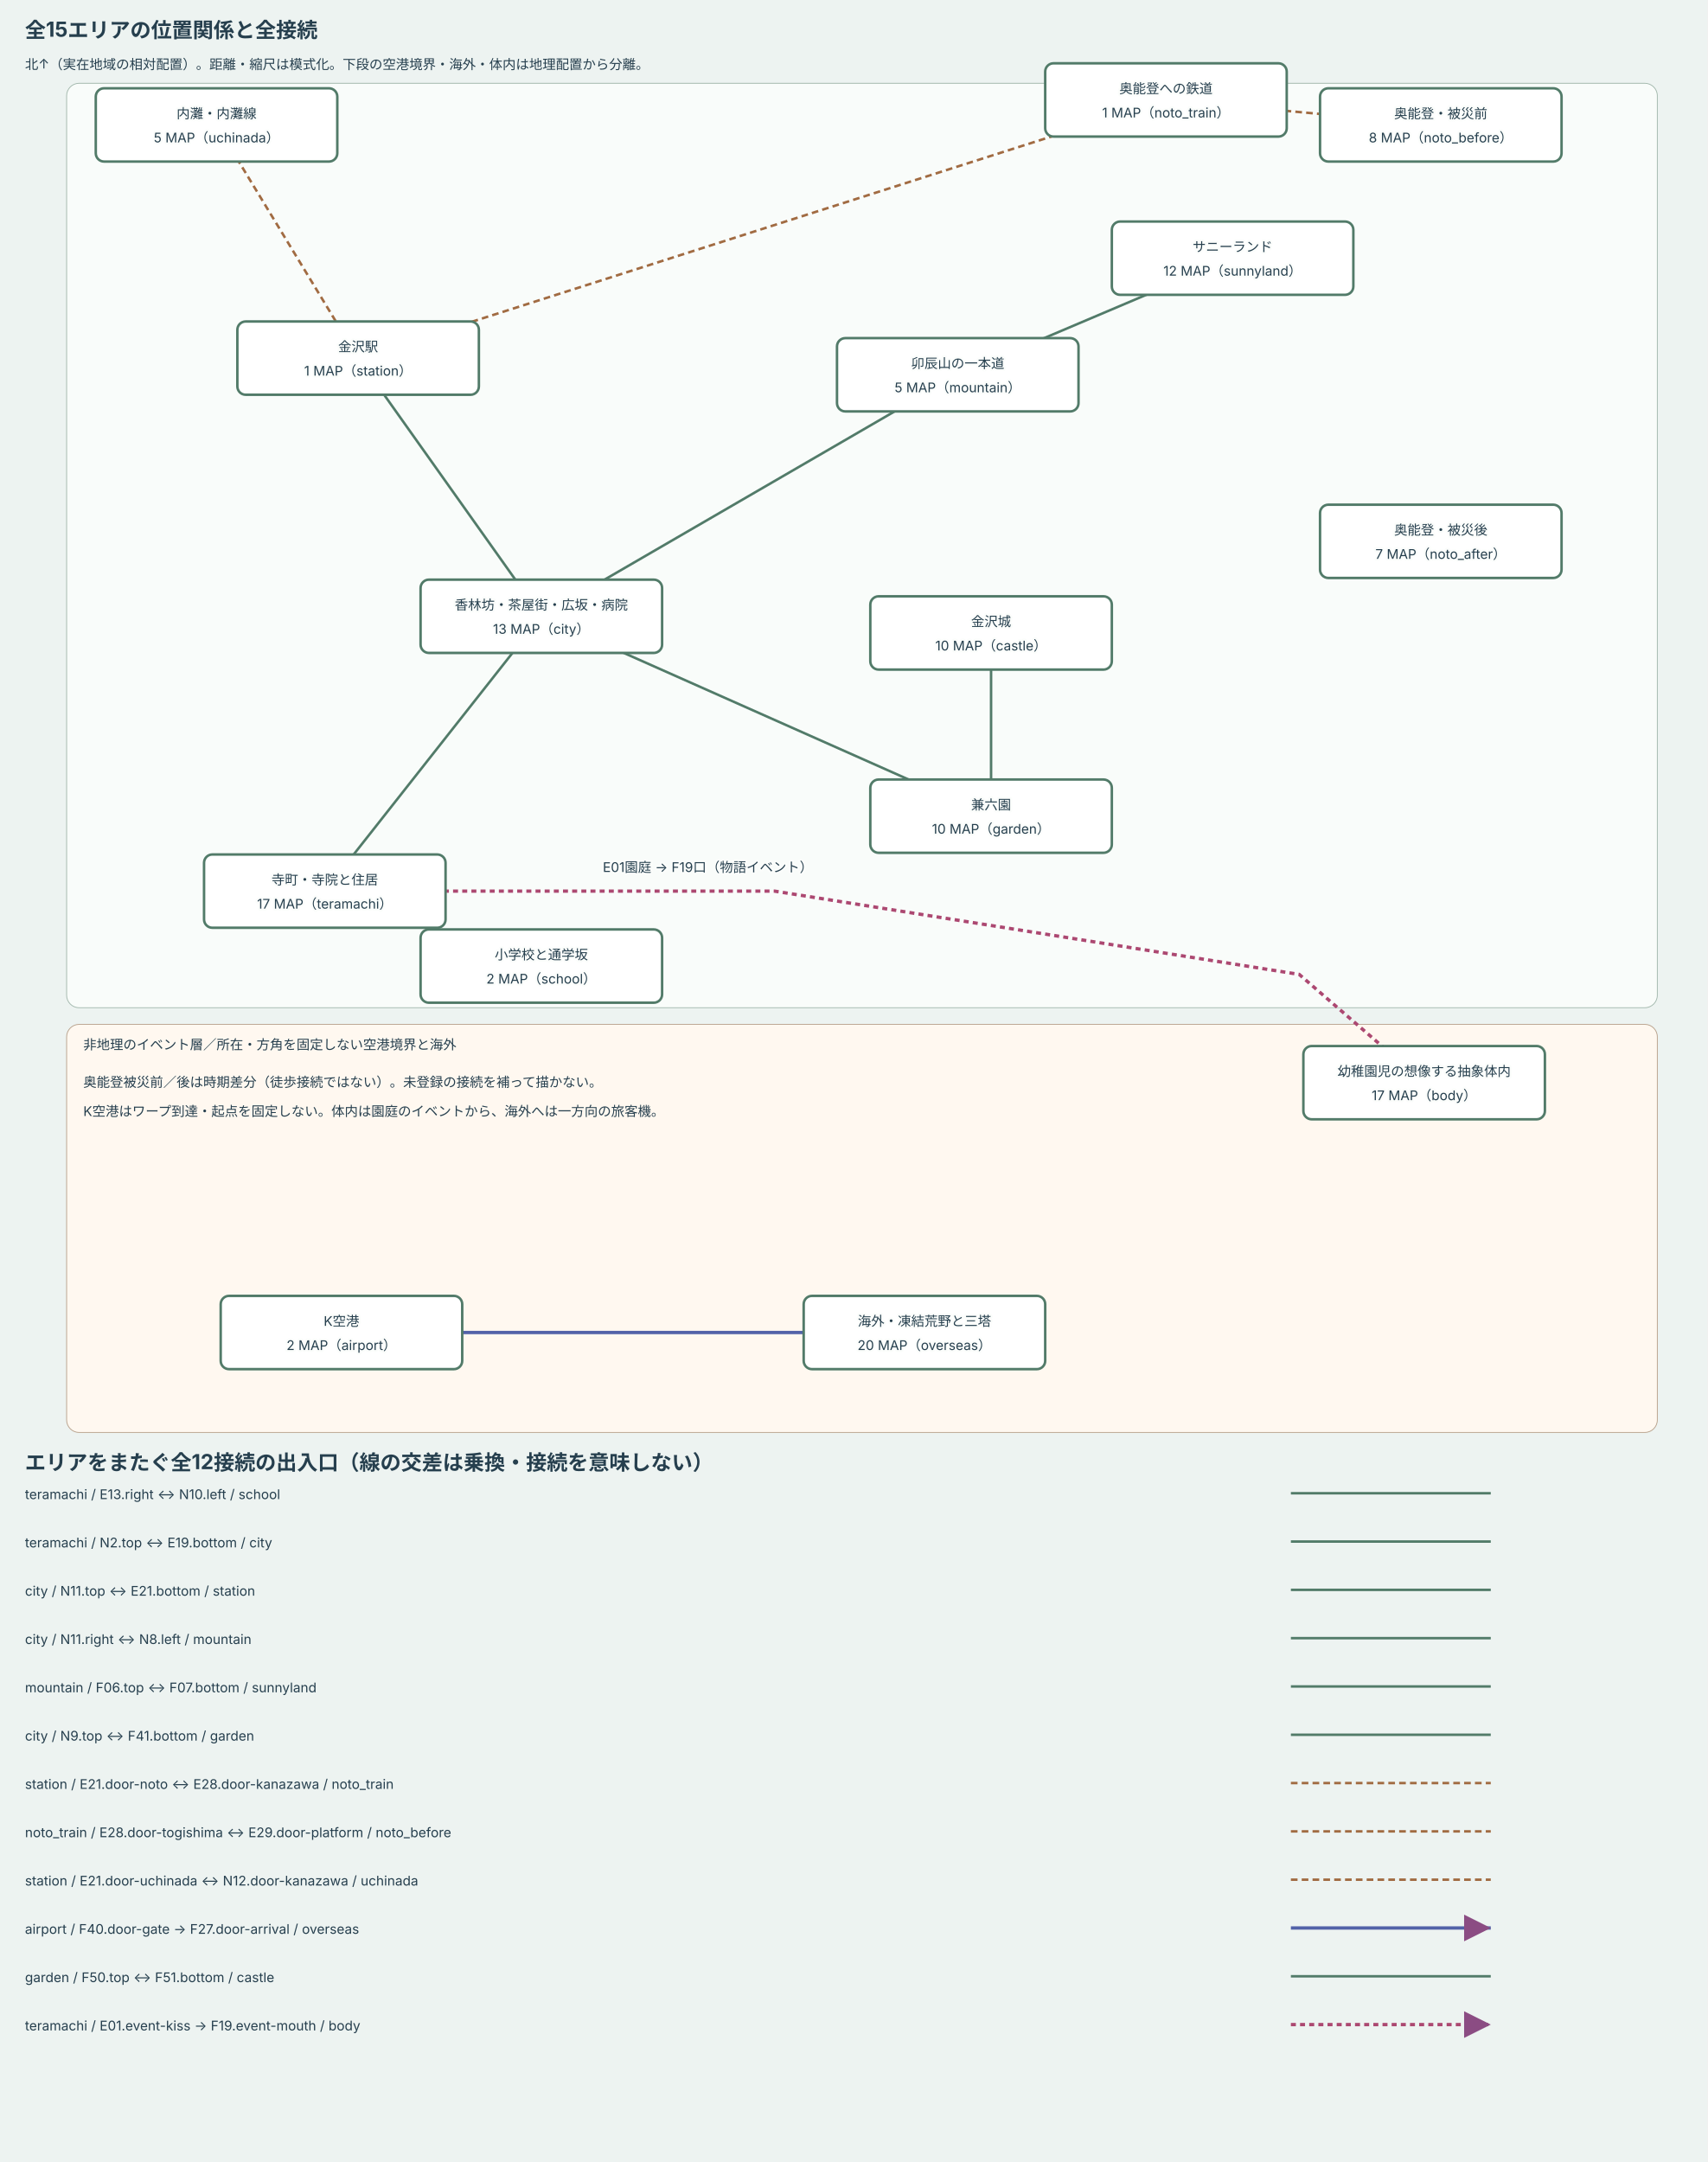
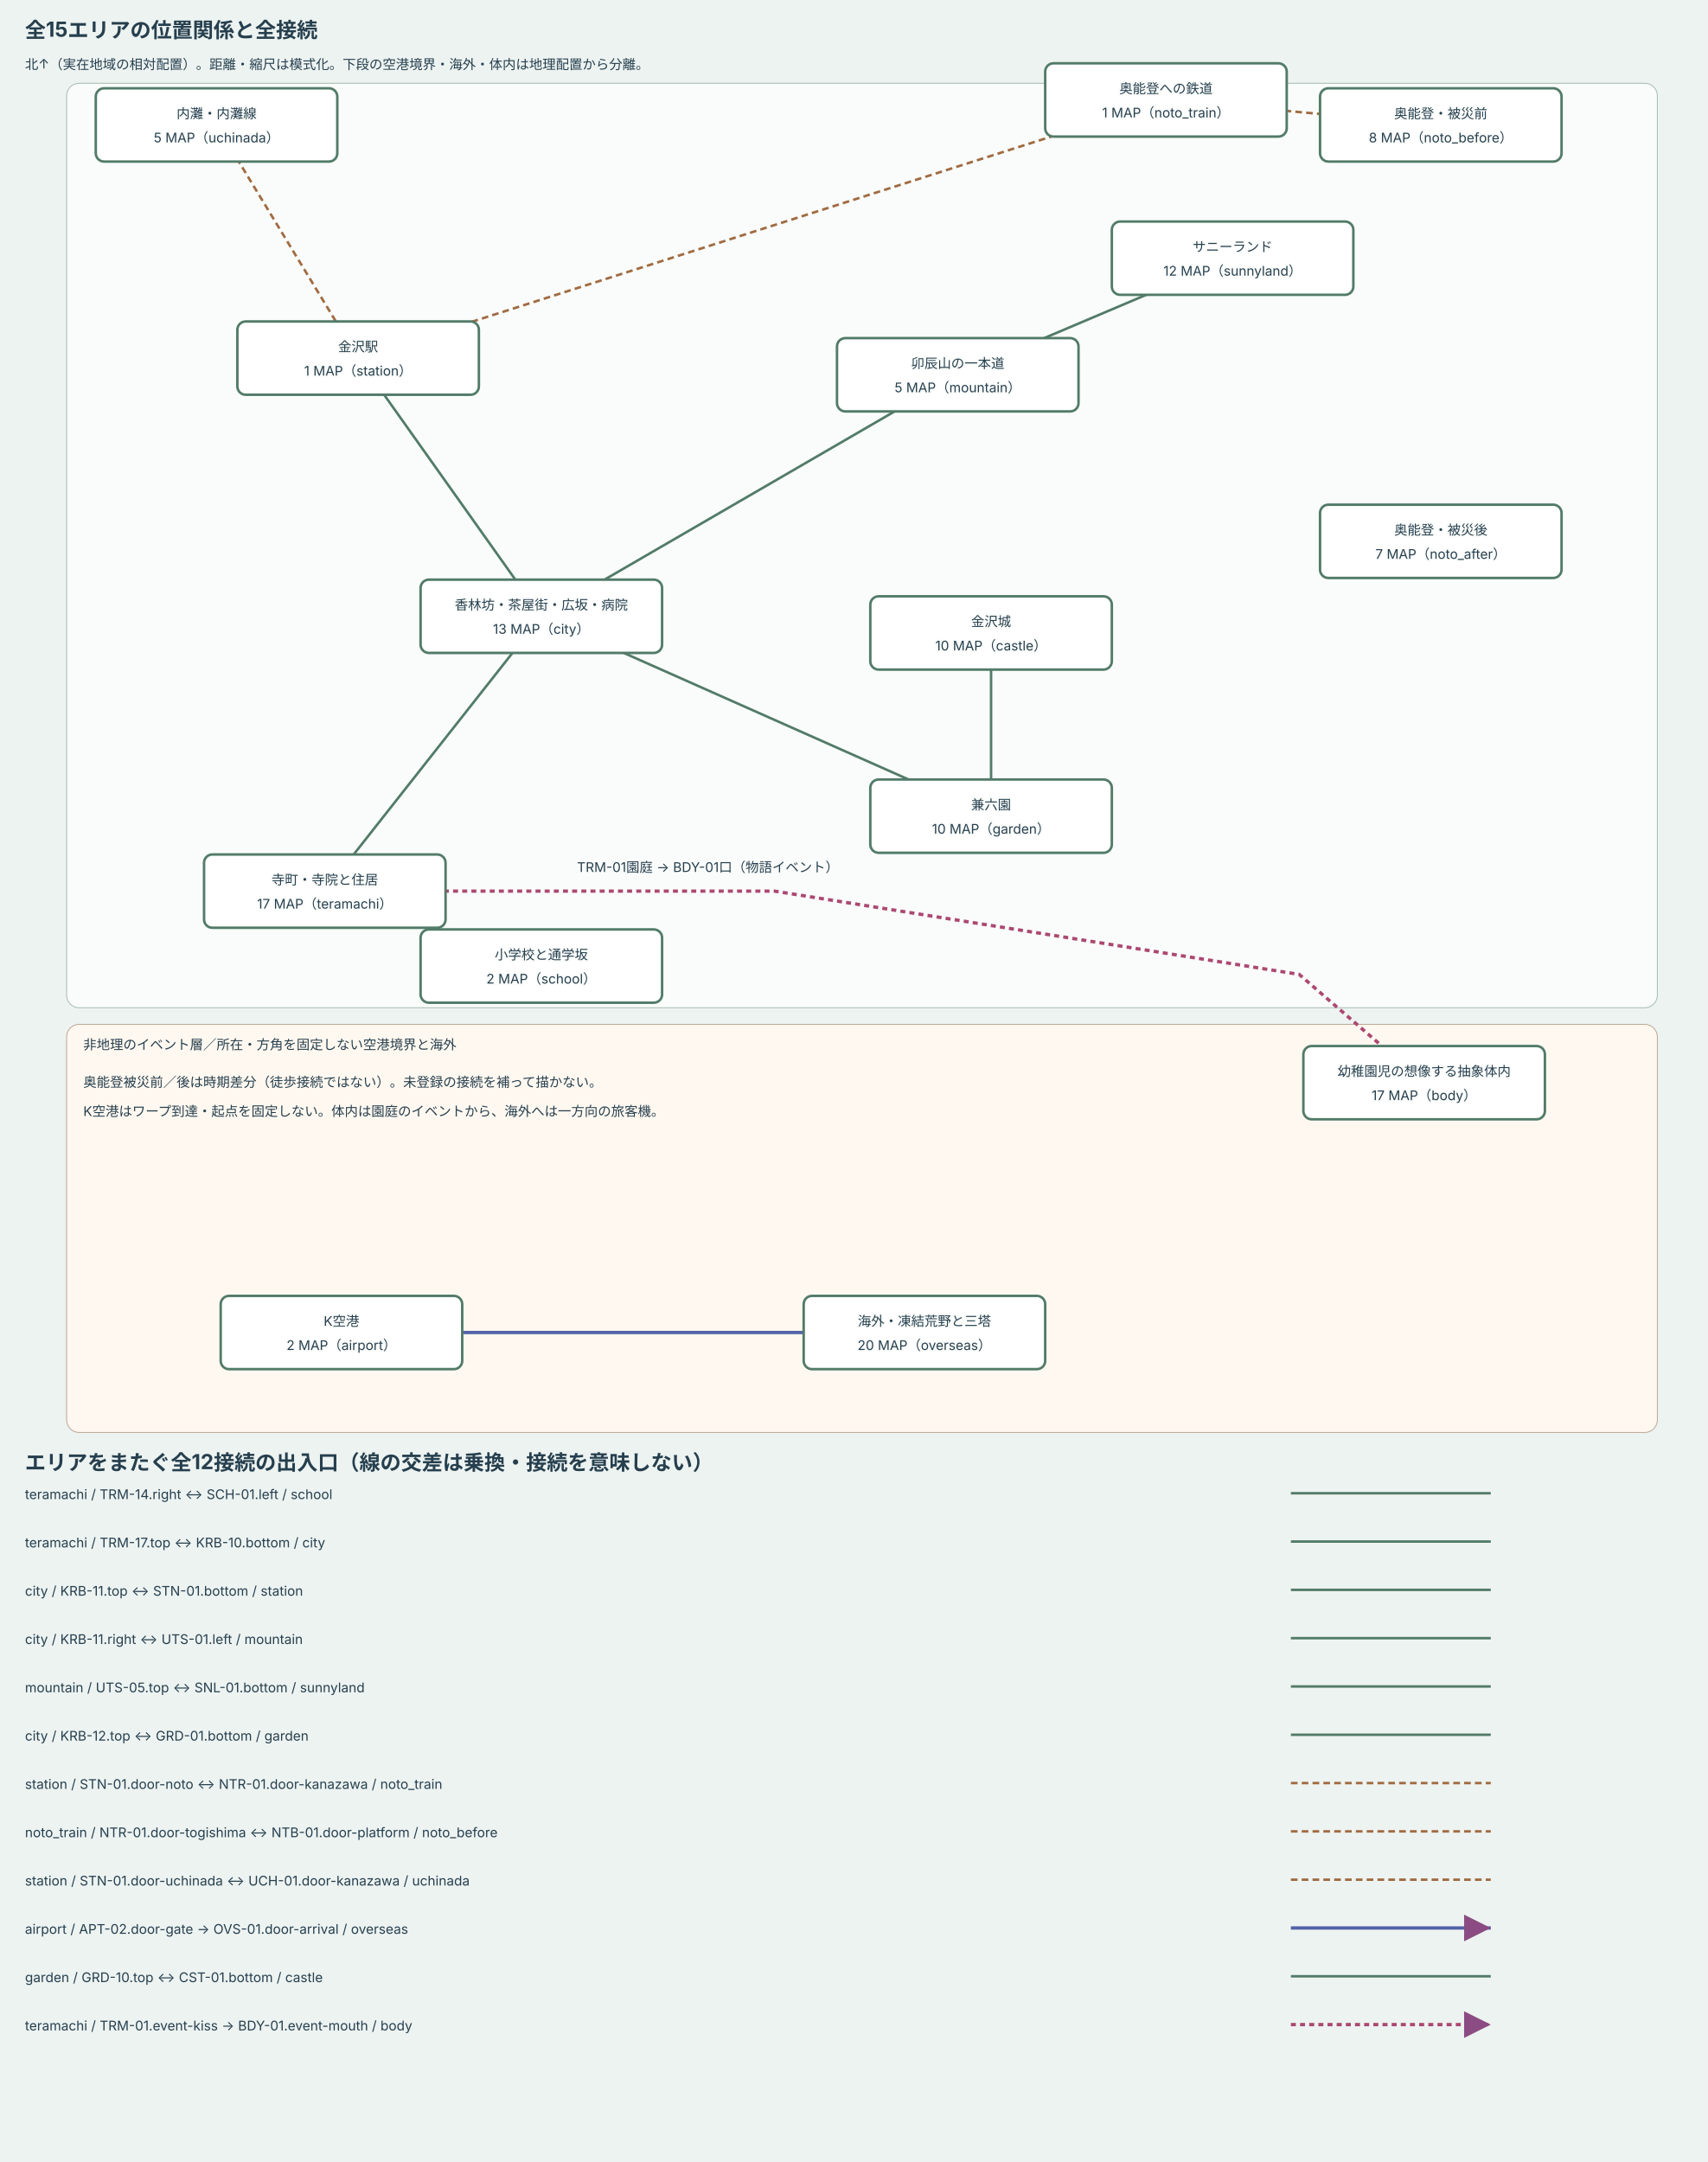
<svg xmlns="http://www.w3.org/2000/svg" width="2050" height="2596" viewBox="0 0 2050 2596" role="img">
  <defs>
    <marker id="directed-arrow" markerWidth="9" markerHeight="9" refX="8" refY="4" orient="auto">
      <path d="M0 0 L8 4 L0 8 Z" fill="#8b4c83" />
    </marker>
  </defs>
-   <style>text{font-family:-apple-system,BlinkMacSystemFont,"Hiragino Sans",sans-serif;fill:#263f4e}.node{fill:#fff;stroke:#527b69;stroke-width:3}.ref{fill:#fff7eb;stroke:#ad8456;stroke-width:2}.edge{fill:none;stroke:#527b69;stroke-width:3}.door{fill:none;stroke:#a16b42;stroke-width:3;stroke-dasharray:8 5}.event{fill:none;stroke:#ac4871;stroke-width:4;stroke-dasharray:6 5}.oneway{fill:none;stroke:#5262a8;stroke-width:4}.id{font-size:21px;font-weight:bold;text-anchor:middle}.label{font-size:16px;text-anchor:middle;paint-order:stroke;stroke:#fbfdfb;stroke-width:5;stroke-linejoin:round}.note{font-size:16px}.small{font-size:14px}.heading{font-size:25px;font-weight:bold}</style>
+   <style>text{font-family:-apple-system,BlinkMacSystemFont,"Hiragino Sans",sans-serif;fill:#263f4e}.node{fill:#fff;stroke:#527b69;stroke-width:3}.ref{fill:#fff7eb;stroke:#ad8456;stroke-width:2}.edge{fill:none;stroke:#527b69;stroke-width:3}.door{fill:none;stroke:#a16b42;stroke-width:3;stroke-dasharray:8 5}.event{fill:none;stroke:#ac4871;stroke-width:4;stroke-dasharray:6 5}.oneway{fill:none;stroke:#5262a8;stroke-width:4}.id{font-size:15px;font-weight:bold;text-anchor:middle}.label{font-size:16px;text-anchor:middle;paint-order:stroke;stroke:#fbfdfb;stroke-width:5;stroke-linejoin:round}.note{font-size:16px}.small{font-size:14px}.heading{font-size:25px;font-weight:bold}</style>
  <rect width="2050" height="2596" fill="#edf3f1" />
  <text x="30" y="45" class="heading">全15エリアの位置関係と全接続</text>
  <text x="30" y="83" class="note">北↑（実在地域の相対配置）。距離・縮尺は模式化。下段の空港境界・海外・体内は地理配置から分離。</text>
  <rect x="80" y="100" width="1910" height="1110" rx="15" fill="#f9fcfa" stroke="#a4b9ae" />
  <rect x="80" y="1230" width="1910" height="490" rx="15" fill="#fff8f0" stroke="#b9a38e" />
  <text x="100" y="1260" class="note">非地理のイベント層／所在・方角を固定しない空港境界と海外</text>
-   <path class="edge" data-reference-edge-id="E13.right&gt;N10.left:edge" data-kind="edge" data-from="E13" data-to="N10" data-from-port="right" data-to-port="left" d="M390 1070 L650 1160" />
-   <path class="edge" data-reference-edge-id="N2.top&gt;E19.bottom:edge" data-kind="edge" data-from="N2" data-to="E19" data-from-port="top" data-to-port="bottom" d="M390 1070 L650 740" />
-   <path class="edge" data-reference-edge-id="N11.top&gt;E21.bottom:edge" data-kind="edge" data-from="N11" data-to="E21" data-from-port="top" data-to-port="bottom" d="M650 740 L430 430" />
-   <path class="edge" data-reference-edge-id="N11.right&gt;N8.left:edge" data-kind="edge" data-from="N11" data-to="N8" data-from-port="right" data-to-port="left" d="M650 740 L1150 450" />
-   <path class="edge" data-reference-edge-id="F06.top&gt;F07.bottom:edge" data-kind="edge" data-from="F06" data-to="F07" data-from-port="top" data-to-port="bottom" d="M1150 450 L1480 310" />
-   <path class="edge" data-reference-edge-id="N9.top&gt;F41.bottom:edge" data-kind="edge" data-from="N9" data-to="F41" data-from-port="top" data-to-port="bottom" d="M650 740 L1190 980" />
-   <path class="door" data-reference-edge-id="E21.door-noto&gt;E28.door-kanazawa:door" data-kind="door" data-from="E21" data-to="E28" data-from-port="door-noto" data-to-port="door-kanazawa" d="M430 430 L1400 120" />
-   <path class="door" data-reference-edge-id="E28.door-togishima&gt;E29.door-platform:door" data-kind="door" data-from="E28" data-to="E29" data-from-port="door-togishima" data-to-port="door-platform" d="M1400 120 L1730 150" />
-   <path class="door" data-reference-edge-id="E21.door-uchinada&gt;N12.door-kanazawa:door" data-kind="door" data-from="E21" data-to="N12" data-from-port="door-uchinada" data-to-port="door-kanazawa" d="M430 430 L260 150" />
-   <path class="oneway" data-reference-edge-id="F40.door-gate&gt;F27.door-arrival:oneway" data-kind="oneway" data-from="F40" data-to="F27" data-from-port="door-gate" data-to-port="door-arrival" d="M410 1600 L1110 1600" marker-end="url(#directed-arrow)" />
-   <path class="edge" data-reference-edge-id="F50.top&gt;F51.bottom:edge" data-kind="edge" data-from="F50" data-to="F51" data-from-port="top" data-to-port="bottom" d="M1190 980 L1190 760" />
-   <path class="event" data-reference-edge-id="E01.event-kiss&gt;F19.event-mouth:event" data-kind="event" data-from="E01" data-to="F19" data-from-port="event-kiss" data-to-port="event-mouth" d="M390 1070 L930 1070 L1560 1170 L1710 1300" marker-end="url(#directed-arrow)" />
-   <text x="850" y="1047" class="label">E01園庭 → F19口（物語イベント）</text>
+   <path class="edge" data-reference-edge-id="TRM-14.right&gt;SCH-01.left:edge" data-kind="edge" data-from="TRM-14" data-to="SCH-01" data-from-port="right" data-to-port="left" d="M390 1070 L650 1160" />
+   <path class="edge" data-reference-edge-id="TRM-17.top&gt;KRB-10.bottom:edge" data-kind="edge" data-from="TRM-17" data-to="KRB-10" data-from-port="top" data-to-port="bottom" d="M390 1070 L650 740" />
+   <path class="edge" data-reference-edge-id="KRB-11.top&gt;STN-01.bottom:edge" data-kind="edge" data-from="KRB-11" data-to="STN-01" data-from-port="top" data-to-port="bottom" d="M650 740 L430 430" />
+   <path class="edge" data-reference-edge-id="KRB-11.right&gt;UTS-01.left:edge" data-kind="edge" data-from="KRB-11" data-to="UTS-01" data-from-port="right" data-to-port="left" d="M650 740 L1150 450" />
+   <path class="edge" data-reference-edge-id="UTS-05.top&gt;SNL-01.bottom:edge" data-kind="edge" data-from="UTS-05" data-to="SNL-01" data-from-port="top" data-to-port="bottom" d="M1150 450 L1480 310" />
+   <path class="edge" data-reference-edge-id="KRB-12.top&gt;GRD-01.bottom:edge" data-kind="edge" data-from="KRB-12" data-to="GRD-01" data-from-port="top" data-to-port="bottom" d="M650 740 L1190 980" />
+   <path class="door" data-reference-edge-id="STN-01.door-noto&gt;NTR-01.door-kanazawa:door" data-kind="door" data-from="STN-01" data-to="NTR-01" data-from-port="door-noto" data-to-port="door-kanazawa" d="M430 430 L1400 120" />
+   <path class="door" data-reference-edge-id="NTR-01.door-togishima&gt;NTB-01.door-platform:door" data-kind="door" data-from="NTR-01" data-to="NTB-01" data-from-port="door-togishima" data-to-port="door-platform" d="M1400 120 L1730 150" />
+   <path class="door" data-reference-edge-id="STN-01.door-uchinada&gt;UCH-01.door-kanazawa:door" data-kind="door" data-from="STN-01" data-to="UCH-01" data-from-port="door-uchinada" data-to-port="door-kanazawa" d="M430 430 L260 150" />
+   <path class="oneway" data-reference-edge-id="APT-02.door-gate&gt;OVS-01.door-arrival:oneway" data-kind="oneway" data-from="APT-02" data-to="OVS-01" data-from-port="door-gate" data-to-port="door-arrival" d="M410 1600 L1110 1600" marker-end="url(#directed-arrow)" />
+   <path class="edge" data-reference-edge-id="GRD-10.top&gt;CST-01.bottom:edge" data-kind="edge" data-from="GRD-10" data-to="CST-01" data-from-port="top" data-to-port="bottom" d="M1190 980 L1190 760" />
+   <path class="event" data-reference-edge-id="TRM-01.event-kiss&gt;BDY-01.event-mouth:event" data-kind="event" data-from="TRM-01" data-to="BDY-01" data-from-port="event-kiss" data-to-port="event-mouth" d="M390 1070 L930 1070 L1560 1170 L1710 1300" marker-end="url(#directed-arrow)" />
+   <text x="850" y="1047" class="label">TRM-01園庭 → BDY-01口（物語イベント）</text>
  <g data-area="teramachi">
    <rect x="245" y="1026" width="290" height="88" rx="10" fill="#fff" stroke="#527b69" stroke-width="3" />
    <text x="390" y="1062" class="label">寺町・寺院と住居</text>
    <text x="390" y="1091" class="label">17 MAP（teramachi）</text>
  </g>
  <g data-area="city">
    <rect x="505" y="696" width="290" height="88" rx="10" fill="#fff" stroke="#527b69" stroke-width="3" />
    <text x="650" y="732" class="label">香林坊・茶屋街・広坂・病院</text>
    <text x="650" y="761" class="label">13 MAP（city）</text>
  </g>
  <g data-area="station">
    <rect x="285" y="386" width="290" height="88" rx="10" fill="#fff" stroke="#527b69" stroke-width="3" />
    <text x="430" y="422" class="label">金沢駅</text>
    <text x="430" y="451" class="label">1 MAP（station）</text>
  </g>
-   <g data-area="school">
-     <rect x="505" y="1116" width="290" height="88" rx="10" fill="#fff" stroke="#527b69" stroke-width="3" />
-     <text x="650" y="1152" class="label">小学校と通学坂</text>
-     <text x="650" y="1181" class="label">2 MAP（school）</text>
+   <g data-area="noto_train">
+     <rect x="1255" y="76" width="290" height="88" rx="10" fill="#fff" stroke="#527b69" stroke-width="3" />
+     <text x="1400" y="112" class="label">奥能登への鉄道</text>
+     <text x="1400" y="141" class="label">1 MAP（noto_train）</text>
+   </g>
+   <g data-area="noto_before">
+     <rect x="1585" y="106" width="290" height="88" rx="10" fill="#fff" stroke="#527b69" stroke-width="3" />
+     <text x="1730" y="142" class="label">奥能登・被災前</text>
+     <text x="1730" y="171" class="label">8 MAP（noto_before）</text>
  </g>
  <g data-area="mountain">
    <rect x="1005" y="406" width="290" height="88" rx="10" fill="#fff" stroke="#527b69" stroke-width="3" />
    <text x="1150" y="442" class="label">卯辰山の一本道</text>
    <text x="1150" y="471" class="label">5 MAP（mountain）</text>
  </g>
  <g data-area="sunnyland">
    <rect x="1335" y="266" width="290" height="88" rx="10" fill="#fff" stroke="#527b69" stroke-width="3" />
    <text x="1480" y="302" class="label">サニーランド</text>
    <text x="1480" y="331" class="label">12 MAP（sunnyland）</text>
  </g>
-   <g data-area="uchinada">
-     <rect x="115" y="106" width="290" height="88" rx="10" fill="#fff" stroke="#527b69" stroke-width="3" />
-     <text x="260" y="142" class="label">内灘・内灘線</text>
-     <text x="260" y="171" class="label">5 MAP（uchinada）</text>
-   </g>
-   <g data-area="noto_train">
-     <rect x="1255" y="76" width="290" height="88" rx="10" fill="#fff" stroke="#527b69" stroke-width="3" />
-     <text x="1400" y="112" class="label">奥能登への鉄道</text>
-     <text x="1400" y="141" class="label">1 MAP（noto_train）</text>
-   </g>
-   <g data-area="noto_before">
-     <rect x="1585" y="106" width="290" height="88" rx="10" fill="#fff" stroke="#527b69" stroke-width="3" />
-     <text x="1730" y="142" class="label">奥能登・被災前</text>
-     <text x="1730" y="171" class="label">8 MAP（noto_before）</text>
+   <g data-area="school">
+     <rect x="505" y="1116" width="290" height="88" rx="10" fill="#fff" stroke="#527b69" stroke-width="3" />
+     <text x="650" y="1152" class="label">小学校と通学坂</text>
+     <text x="650" y="1181" class="label">2 MAP（school）</text>
  </g>
  <g data-area="noto_after">
    <rect x="1585" y="606" width="290" height="88" rx="10" fill="#fff" stroke="#527b69" stroke-width="3" />
    <text x="1730" y="642" class="label">奥能登・被災後</text>
    <text x="1730" y="671" class="label">7 MAP（noto_after）</text>
+   </g>
+   <g data-area="uchinada">
+     <rect x="115" y="106" width="290" height="88" rx="10" fill="#fff" stroke="#527b69" stroke-width="3" />
+     <text x="260" y="142" class="label">内灘・内灘線</text>
+     <text x="260" y="171" class="label">5 MAP（uchinada）</text>
  </g>
  <g data-area="body">
    <rect x="1565" y="1256" width="290" height="88" rx="10" fill="#fff" stroke="#527b69" stroke-width="3" />
    <text x="1710" y="1292" class="label">幼稚園児の想像する抽象体内</text>
    <text x="1710" y="1321" class="label">17 MAP（body）</text>
  </g>
  <g data-area="airport">
    <rect x="265" y="1556" width="290" height="88" rx="10" fill="#fff" stroke="#527b69" stroke-width="3" />
    <text x="410" y="1592" class="label">K空港</text>
    <text x="410" y="1621" class="label">2 MAP（airport）</text>
  </g>
  <g data-area="overseas">
    <rect x="965" y="1556" width="290" height="88" rx="10" fill="#fff" stroke="#527b69" stroke-width="3" />
    <text x="1110" y="1592" class="label">海外・凍結荒野と三塔</text>
    <text x="1110" y="1621" class="label">20 MAP（overseas）</text>
  </g>
  <g data-area="garden">
    <rect x="1045" y="936" width="290" height="88" rx="10" fill="#fff" stroke="#527b69" stroke-width="3" />
    <text x="1190" y="972" class="label">兼六園</text>
    <text x="1190" y="1001" class="label">10 MAP（garden）</text>
  </g>
  <g data-area="castle">
    <rect x="1045" y="716" width="290" height="88" rx="10" fill="#fff" stroke="#527b69" stroke-width="3" />
    <text x="1190" y="752" class="label">金沢城</text>
    <text x="1190" y="781" class="label">10 MAP（castle）</text>
  </g>
  <text x="100" y="1305" class="note">奥能登被災前／後は時期差分（徒歩接続ではない）。未登録の接続を補って描かない。</text>
  <text x="100" y="1340" class="note">K空港はワープ到達・起点を固定しない。体内は園庭のイベントから、海外へは一方向の旅客機。</text>
  <text x="30" y="1765" class="heading">エリアをまたぐ全12接続の出入口（線の交差は乗換・接続を意味しない）</text>
-   <text x="30" y="1800" class="note">teramachi / E13.right ↔ N10.left / school</text>
-   <path class="edge" data-edge-id="E13.right&gt;N10.left:edge" data-kind="edge" data-from="E13" data-to="N10" data-from-port="right" data-to-port="left" d="M1550 1793 L1790 1793" />
-   <text x="30" y="1858" class="note">teramachi / N2.top ↔ E19.bottom / city</text>
-   <path class="edge" data-edge-id="N2.top&gt;E19.bottom:edge" data-kind="edge" data-from="N2" data-to="E19" data-from-port="top" data-to-port="bottom" d="M1550 1851 L1790 1851" />
-   <text x="30" y="1916" class="note">city / N11.top ↔ E21.bottom / station</text>
-   <path class="edge" data-edge-id="N11.top&gt;E21.bottom:edge" data-kind="edge" data-from="N11" data-to="E21" data-from-port="top" data-to-port="bottom" d="M1550 1909 L1790 1909" />
-   <text x="30" y="1974" class="note">city / N11.right ↔ N8.left / mountain</text>
-   <path class="edge" data-edge-id="N11.right&gt;N8.left:edge" data-kind="edge" data-from="N11" data-to="N8" data-from-port="right" data-to-port="left" d="M1550 1967 L1790 1967" />
-   <text x="30" y="2032" class="note">mountain / F06.top ↔ F07.bottom / sunnyland</text>
-   <path class="edge" data-edge-id="F06.top&gt;F07.bottom:edge" data-kind="edge" data-from="F06" data-to="F07" data-from-port="top" data-to-port="bottom" d="M1550 2025 L1790 2025" />
-   <text x="30" y="2090" class="note">city / N9.top ↔ F41.bottom / garden</text>
-   <path class="edge" data-edge-id="N9.top&gt;F41.bottom:edge" data-kind="edge" data-from="N9" data-to="F41" data-from-port="top" data-to-port="bottom" d="M1550 2083 L1790 2083" />
-   <text x="30" y="2148" class="note">station / E21.door-noto ↔ E28.door-kanazawa / noto_train</text>
-   <path class="door" data-edge-id="E21.door-noto&gt;E28.door-kanazawa:door" data-kind="door" data-from="E21" data-to="E28" data-from-port="door-noto" data-to-port="door-kanazawa" d="M1550 2141 L1790 2141" />
-   <text x="30" y="2206" class="note">noto_train / E28.door-togishima ↔ E29.door-platform / noto_before</text>
-   <path class="door" data-edge-id="E28.door-togishima&gt;E29.door-platform:door" data-kind="door" data-from="E28" data-to="E29" data-from-port="door-togishima" data-to-port="door-platform" d="M1550 2199 L1790 2199" />
-   <text x="30" y="2264" class="note">station / E21.door-uchinada ↔ N12.door-kanazawa / uchinada</text>
-   <path class="door" data-edge-id="E21.door-uchinada&gt;N12.door-kanazawa:door" data-kind="door" data-from="E21" data-to="N12" data-from-port="door-uchinada" data-to-port="door-kanazawa" d="M1550 2257 L1790 2257" />
-   <text x="30" y="2322" class="note">airport / F40.door-gate → F27.door-arrival / overseas</text>
-   <path class="oneway" data-edge-id="F40.door-gate&gt;F27.door-arrival:oneway" data-kind="oneway" data-from="F40" data-to="F27" data-from-port="door-gate" data-to-port="door-arrival" d="M1550 2315 L1790 2315" marker-end="url(#directed-arrow)" />
-   <text x="30" y="2380" class="note">garden / F50.top ↔ F51.bottom / castle</text>
-   <path class="edge" data-edge-id="F50.top&gt;F51.bottom:edge" data-kind="edge" data-from="F50" data-to="F51" data-from-port="top" data-to-port="bottom" d="M1550 2373 L1790 2373" />
-   <text x="30" y="2438" class="note">teramachi / E01.event-kiss → F19.event-mouth / body</text>
-   <path class="event" data-edge-id="E01.event-kiss&gt;F19.event-mouth:event" data-kind="event" data-from="E01" data-to="F19" data-from-port="event-kiss" data-to-port="event-mouth" d="M1550 2431 L1790 2431" marker-end="url(#directed-arrow)" />
+   <text x="30" y="1800" class="note">teramachi / TRM-14.right ↔ SCH-01.left / school</text>
+   <path class="edge" data-edge-id="TRM-14.right&gt;SCH-01.left:edge" data-kind="edge" data-from="TRM-14" data-to="SCH-01" data-from-port="right" data-to-port="left" d="M1550 1793 L1790 1793" />
+   <text x="30" y="1858" class="note">teramachi / TRM-17.top ↔ KRB-10.bottom / city</text>
+   <path class="edge" data-edge-id="TRM-17.top&gt;KRB-10.bottom:edge" data-kind="edge" data-from="TRM-17" data-to="KRB-10" data-from-port="top" data-to-port="bottom" d="M1550 1851 L1790 1851" />
+   <text x="30" y="1916" class="note">city / KRB-11.top ↔ STN-01.bottom / station</text>
+   <path class="edge" data-edge-id="KRB-11.top&gt;STN-01.bottom:edge" data-kind="edge" data-from="KRB-11" data-to="STN-01" data-from-port="top" data-to-port="bottom" d="M1550 1909 L1790 1909" />
+   <text x="30" y="1974" class="note">city / KRB-11.right ↔ UTS-01.left / mountain</text>
+   <path class="edge" data-edge-id="KRB-11.right&gt;UTS-01.left:edge" data-kind="edge" data-from="KRB-11" data-to="UTS-01" data-from-port="right" data-to-port="left" d="M1550 1967 L1790 1967" />
+   <text x="30" y="2032" class="note">mountain / UTS-05.top ↔ SNL-01.bottom / sunnyland</text>
+   <path class="edge" data-edge-id="UTS-05.top&gt;SNL-01.bottom:edge" data-kind="edge" data-from="UTS-05" data-to="SNL-01" data-from-port="top" data-to-port="bottom" d="M1550 2025 L1790 2025" />
+   <text x="30" y="2090" class="note">city / KRB-12.top ↔ GRD-01.bottom / garden</text>
+   <path class="edge" data-edge-id="KRB-12.top&gt;GRD-01.bottom:edge" data-kind="edge" data-from="KRB-12" data-to="GRD-01" data-from-port="top" data-to-port="bottom" d="M1550 2083 L1790 2083" />
+   <text x="30" y="2148" class="note">station / STN-01.door-noto ↔ NTR-01.door-kanazawa / noto_train</text>
+   <path class="door" data-edge-id="STN-01.door-noto&gt;NTR-01.door-kanazawa:door" data-kind="door" data-from="STN-01" data-to="NTR-01" data-from-port="door-noto" data-to-port="door-kanazawa" d="M1550 2141 L1790 2141" />
+   <text x="30" y="2206" class="note">noto_train / NTR-01.door-togishima ↔ NTB-01.door-platform / noto_before</text>
+   <path class="door" data-edge-id="NTR-01.door-togishima&gt;NTB-01.door-platform:door" data-kind="door" data-from="NTR-01" data-to="NTB-01" data-from-port="door-togishima" data-to-port="door-platform" d="M1550 2199 L1790 2199" />
+   <text x="30" y="2264" class="note">station / STN-01.door-uchinada ↔ UCH-01.door-kanazawa / uchinada</text>
+   <path class="door" data-edge-id="STN-01.door-uchinada&gt;UCH-01.door-kanazawa:door" data-kind="door" data-from="STN-01" data-to="UCH-01" data-from-port="door-uchinada" data-to-port="door-kanazawa" d="M1550 2257 L1790 2257" />
+   <text x="30" y="2322" class="note">airport / APT-02.door-gate → OVS-01.door-arrival / overseas</text>
+   <path class="oneway" data-edge-id="APT-02.door-gate&gt;OVS-01.door-arrival:oneway" data-kind="oneway" data-from="APT-02" data-to="OVS-01" data-from-port="door-gate" data-to-port="door-arrival" d="M1550 2315 L1790 2315" marker-end="url(#directed-arrow)" />
+   <text x="30" y="2380" class="note">garden / GRD-10.top ↔ CST-01.bottom / castle</text>
+   <path class="edge" data-edge-id="GRD-10.top&gt;CST-01.bottom:edge" data-kind="edge" data-from="GRD-10" data-to="CST-01" data-from-port="top" data-to-port="bottom" d="M1550 2373 L1790 2373" />
+   <text x="30" y="2438" class="note">teramachi / TRM-01.event-kiss → BDY-01.event-mouth / body</text>
+   <path class="event" data-edge-id="TRM-01.event-kiss&gt;BDY-01.event-mouth:event" data-kind="event" data-from="TRM-01" data-to="BDY-01" data-from-port="event-kiss" data-to-port="event-mouth" d="M1550 2431 L1790 2431" marker-end="url(#directed-arrow)" />
</svg>
